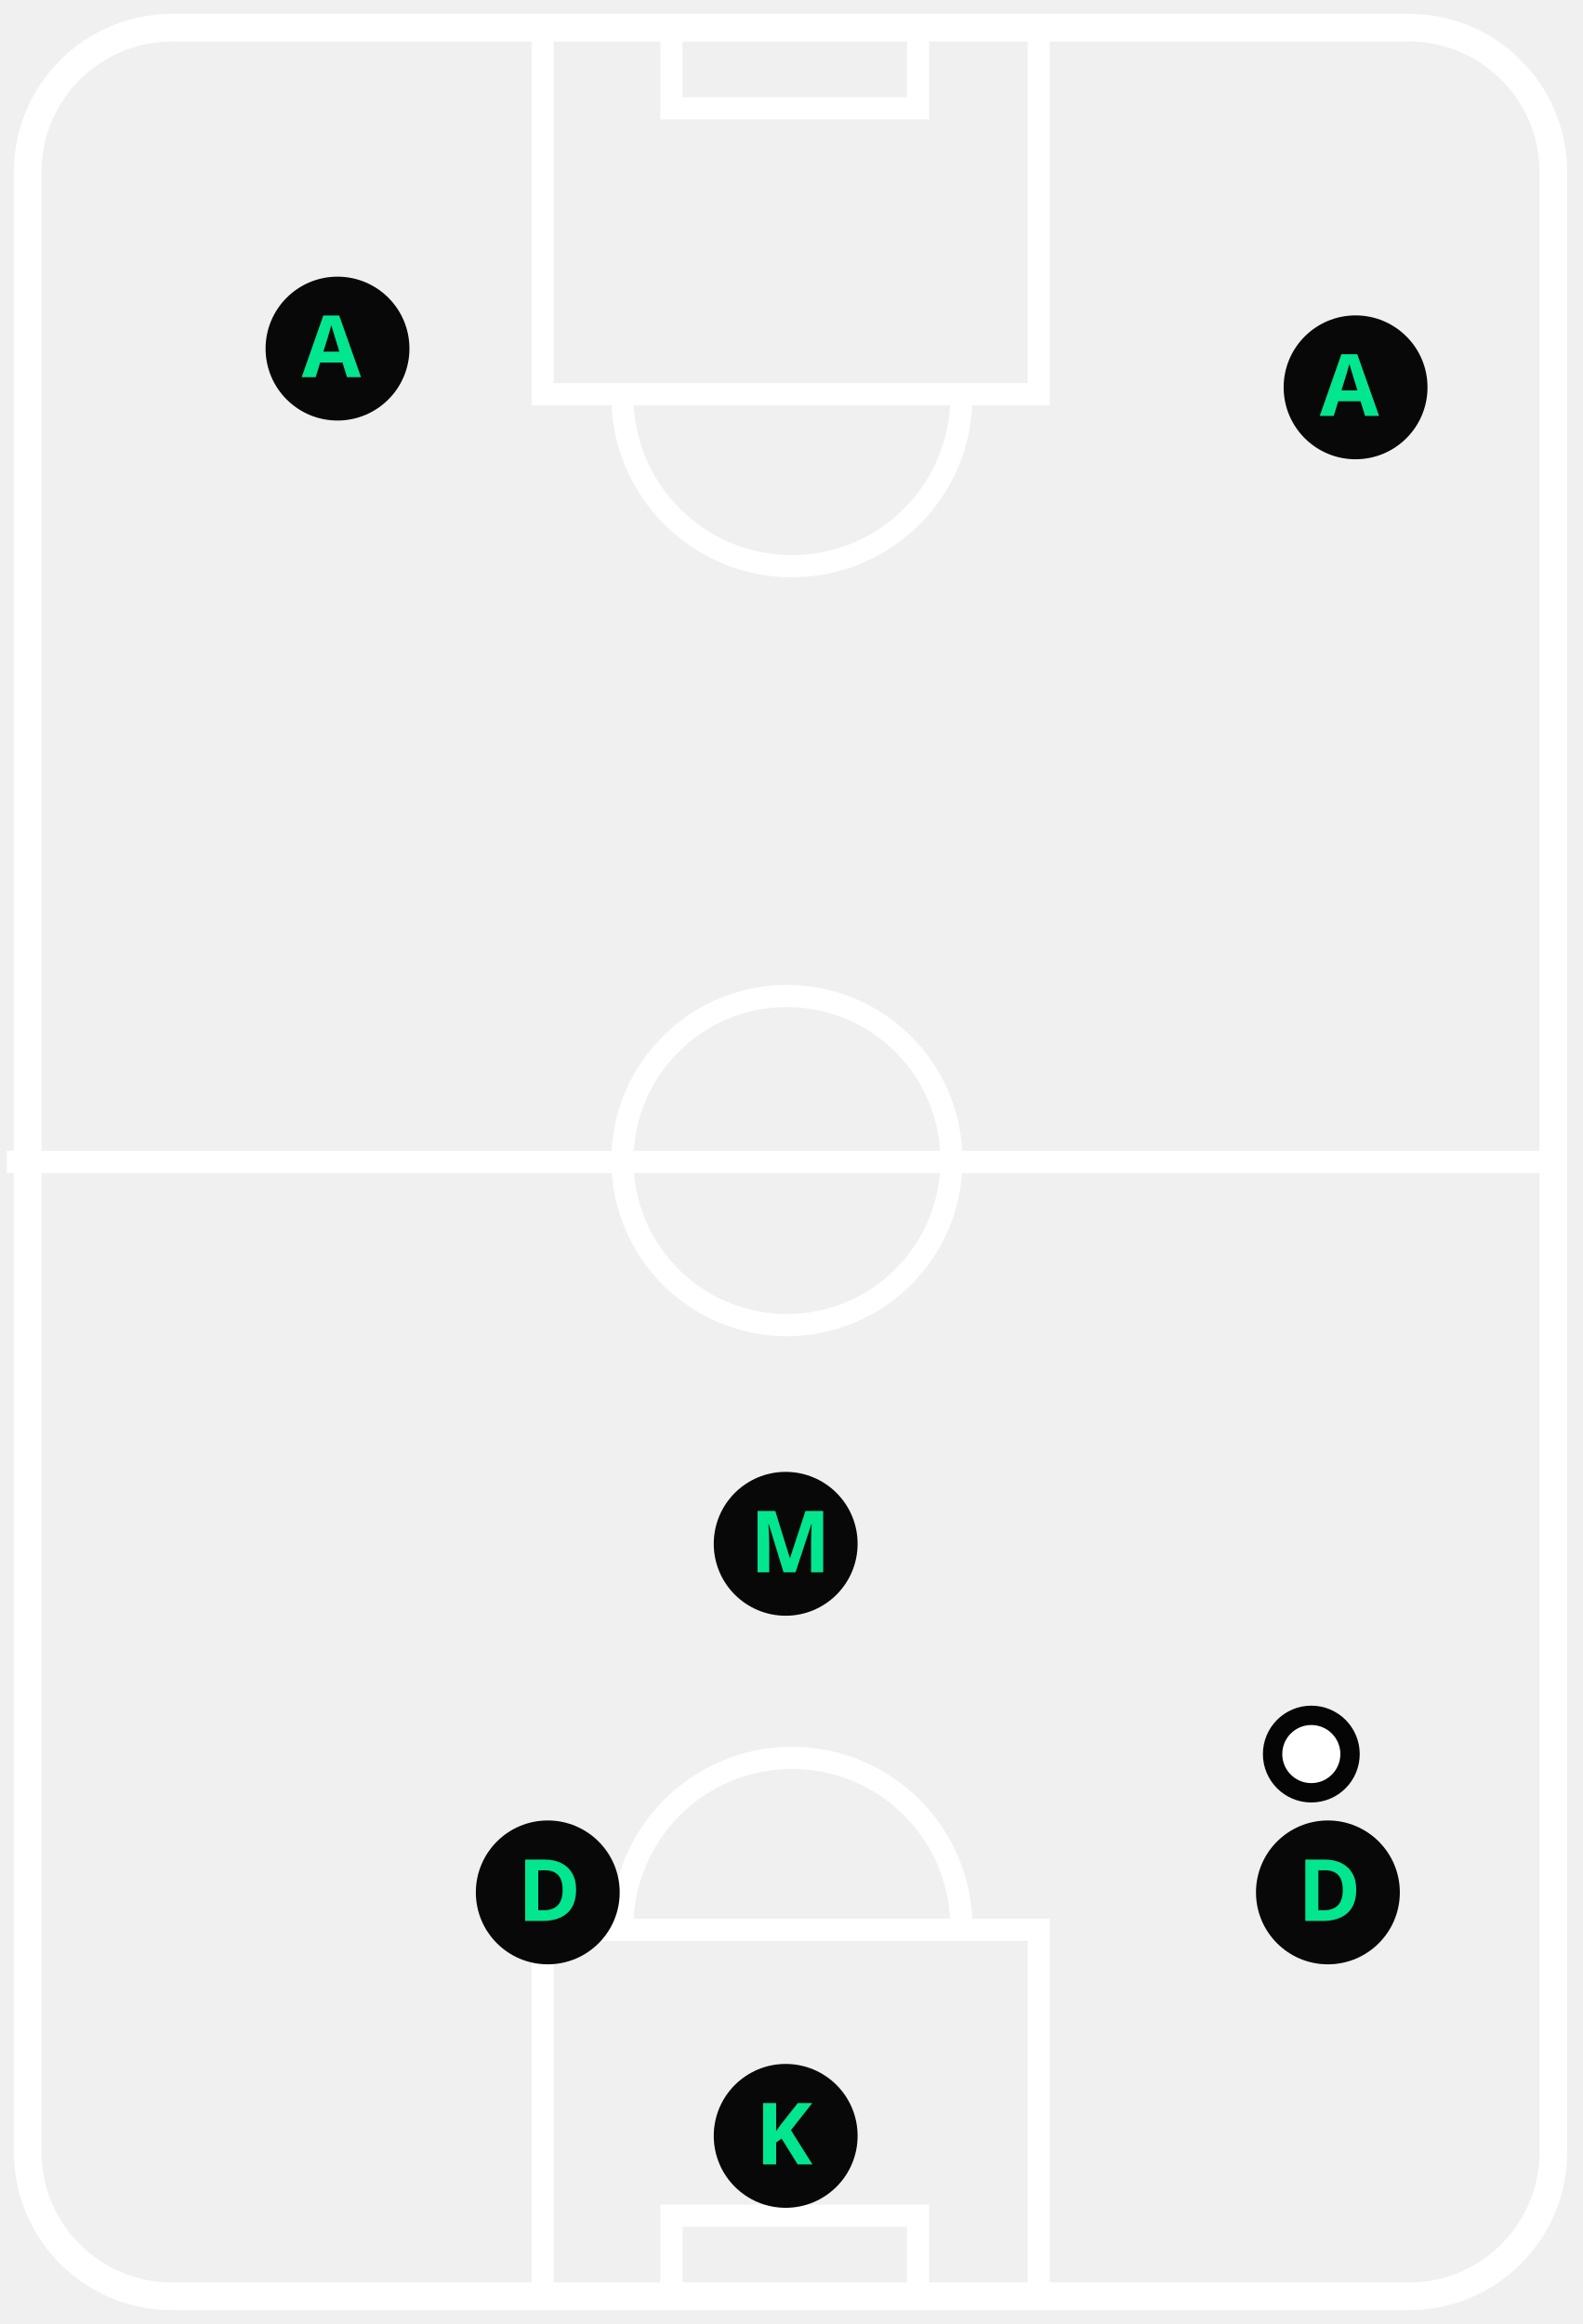
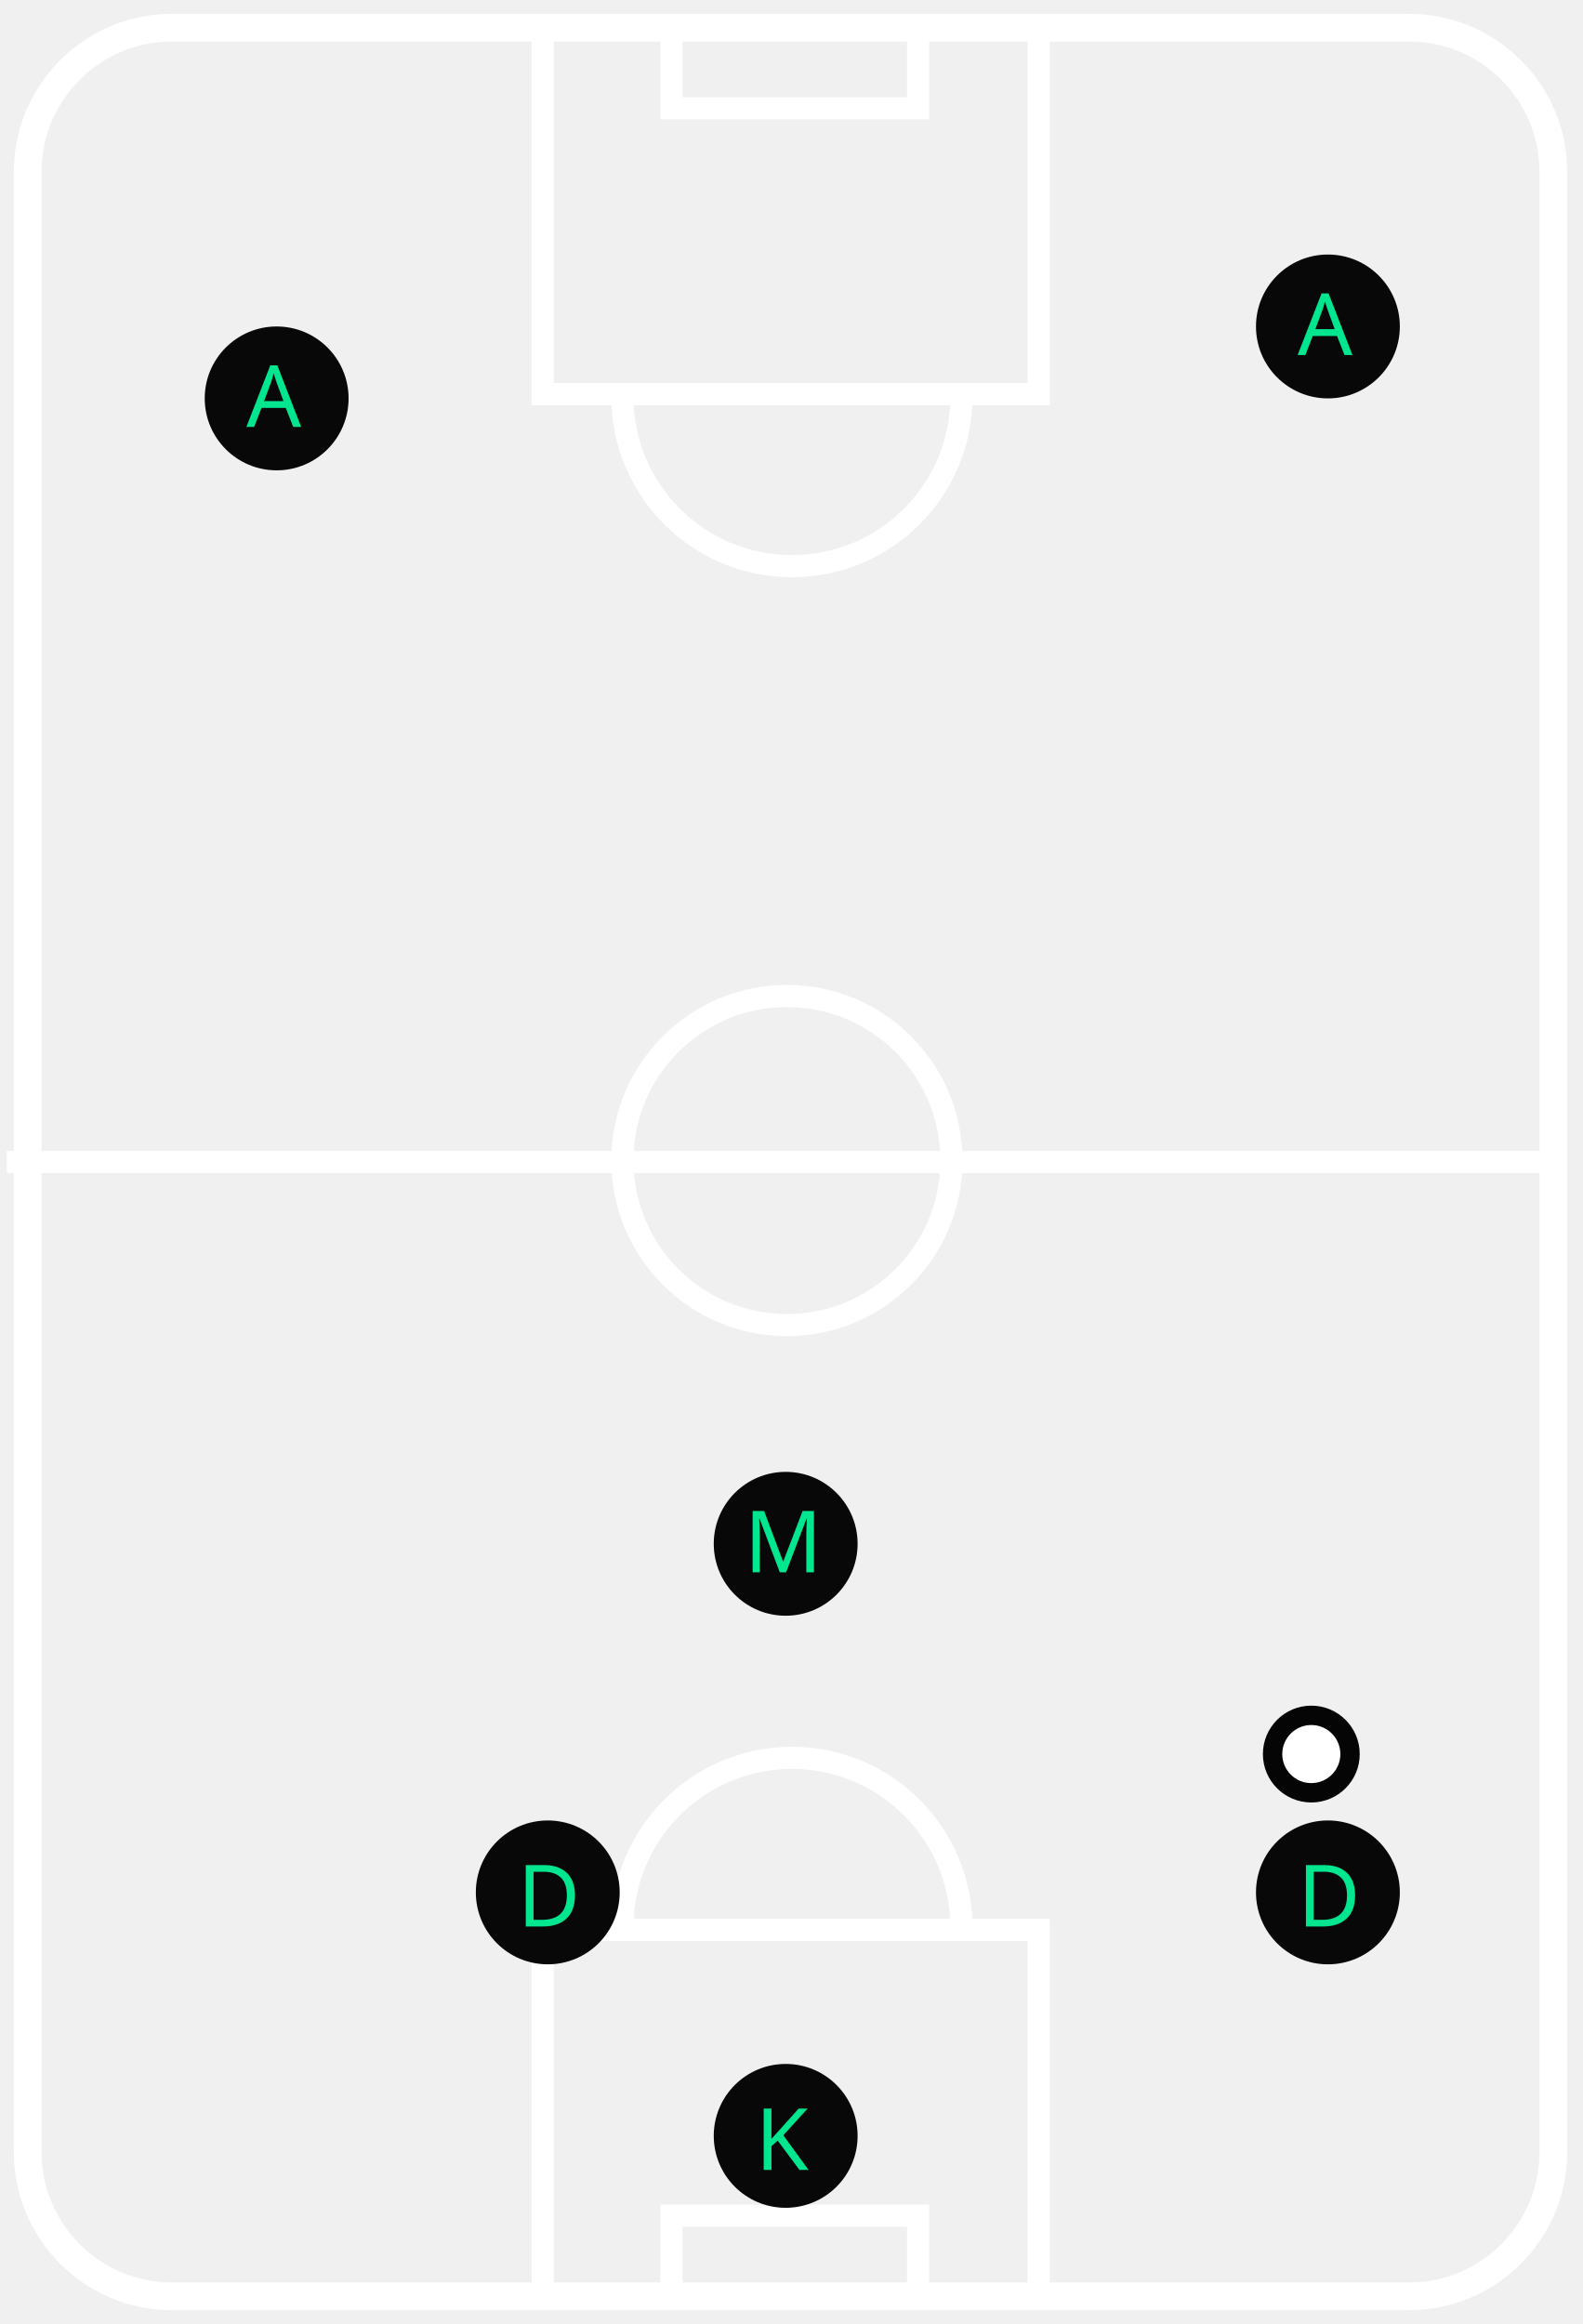
<svg xmlns="http://www.w3.org/2000/svg" width="286px" height="420px" viewBox="0 0 286 420" version="1.1">
  <defs />
  <g id="SEQUENCE" stroke="none" stroke-width="1" fill="none" fill-rule="evenodd">
    <g id="ATTACKING-3A" transform="translate(-17, -59)">
      <g id="LAYOUT" transform="translate(20, 64)">
        <g id="FIELD-mobile" stroke="#FFFFFF">
          <rect id="TURF" stroke-width="5" fill-opacity="0" fill="#548420" x="2" y="0" width="275.747" height="410" rx="26.1" />
          <g id="CENTER-LINE" transform="translate(0, 175)" stroke-width="4" stroke-linecap="square">
            <path d="M0.225,30 L277.085,30" id="Line" />
            <ellipse id="Oval-1" cx="139.225" cy="29.736" rx="29.737" ry="29.736" />
          </g>
          <g id="GOAL-BOX-ATTACK" transform="translate(95.06969, 1.351648)" stroke-width="4" stroke-linecap="square">
            <path d="M0,0 L0,64.879 L89.663,64.879 L89.663,0" id="Path-2" />
            <path d="M23.278,-3.55271368e-15 L23.278,13.22 L67.866,13.22 L67.866,-3.55271368e-15" id="Path-3" />
            <path d="M75.695,95.967 C75.695,79.046 61.978,65.33 45.057,65.33 C28.136,65.33 14.418,79.046 14.418,95.967" id="Oval-2" transform="translate(45.05673, 80.64835) scale(1, -1) translate(-45.05673, -80.64835) " />
          </g>
          <g id="GOAL-BOX-DEFENSE" transform="translate(140.0697, 360.6484) scale(1, -1) translate(-140.0697, -360.6484) translate(95.06969, 312.6484)" stroke-width="4" stroke-linecap="square">
            <path d="M0,0 L0,64.879 L89.663,64.879 L89.663,0" id="Path-2" />
            <path d="M23.278,-3.55271368e-15 L23.278,13.22 L67.866,13.22 L67.866,-3.55271368e-15" id="Path-3" />
            <path d="M75.695,95.967 C75.695,79.046 61.978,65.33 45.057,65.33 C28.136,65.33 14.418,79.046 14.418,95.967" id="Oval-2" transform="translate(45.05673, 80.64835) scale(1, -1) translate(-45.05673, -80.64835) " />
          </g>
        </g>
-         <g id="PLAYERS" transform="translate(45, 45)">
-           <g id="KEEPER-mobile" transform="translate(81, 323)">
-             <g id="PLAYER-mobile" fill="#080808">
-               <ellipse id="Oval-4-Copy-3" cx="13" cy="13" rx="13" ry="13" />
-             </g>
-             <text id="K" font-family="Gotham" font-size="15.525" font-weight="bold" fill="#02E68F">
-               <tspan x="7.526" y="18.158">K</tspan>
+         <g id="PLAYERS" transform="translate(34, 41)">
+           <g id="MID-mobile-Copy" transform="translate(92, 220)">
+             <ellipse id="PLAYER" fill="#080808" cx="13" cy="13" rx="13" ry="13" />
+             <text id="M" font-family="Graphik" font-size="15.525" font-weight="526" fill="#02E68F">
+               <tspan x="5.526" y="18.158">M</tspan>
            </text>
          </g>
-           <g id="MID-mobile" transform="translate(81, 216)">
-             <g id="PLAYER-mobile" fill="#080808">
-               <ellipse id="Oval-4-Copy-3" cx="13" cy="13" rx="13" ry="13" />
-             </g>
-             <text id="M" font-family="Gotham" font-size="15.525" font-weight="bold" fill="#02E68F">
-               <tspan x="6.526" y="18.158">M</tspan>
+           <g id="ATTACKER-mobile" transform="translate(0, 13)">
+             <ellipse id="PLAYER" fill="#080808" cx="13" cy="13" rx="13" ry="13" />
+             <text id="A" font-family="Graphik" font-size="15.525" font-weight="526" fill="#02E68F">
+               <tspan x="7.526" y="18.158">A</tspan>
            </text>
          </g>
-           <g id="DEFENSE-R-mobile" transform="translate(179, 279)">
-             <g id="PLAYER-mobile" fill="#080808">
-               <ellipse id="Oval-4-Copy-3" cx="13" cy="13" rx="13" ry="13" />
-             </g>
-             <text id="D" font-family="Gotham" font-size="15.525" font-weight="bold" fill="#02E68F">
-               <tspan x="7.526" y="18.158">D</tspan>
+           <g id="ATTACKER-mobile-Copy" transform="translate(190, 0)">
+             <ellipse id="PLAYER" fill="#080808" cx="13" cy="13" rx="13" ry="13" />
+             <text id="A" font-family="Graphik" font-size="15.525" font-weight="526" fill="#02E68F">
+               <tspan x="7.526" y="18.158">A</tspan>
            </text>
          </g>
-           <g id="ATTACK-R-mobile" transform="translate(184, 7)">
-             <g id="PLAYER-mobile" fill="#080808">
-               <ellipse id="Oval-4-Copy-3" cx="13" cy="13" rx="13" ry="13" />
-             </g>
-             <text id="A" font-family="Gotham" font-size="15.525" font-weight="bold" fill="#02E68F">
-               <tspan x="6.526" y="18.158">A</tspan>
+           <g id="DEFENDER-mobile" transform="translate(190, 283)">
+             <ellipse id="PLAYER" fill="#080808" cx="13" cy="13" rx="13" ry="13" />
+             <text id="D" font-family="Graphik" font-size="15.525" font-weight="526" fill="#02E68F">
+               <tspan x="7.526" y="19.158">D</tspan>
            </text>
          </g>
-           <g id="ATTACK-L-mobile">
-             <g id="PLAYER-mobile" fill="#080808">
-               <ellipse id="Oval-4-Copy-3" cx="13" cy="13" rx="13" ry="13" />
-             </g>
-             <text id="A" font-family="Gotham" font-size="15.525" font-weight="bold" fill="#02E68F">
-               <tspan x="6.526" y="18.158">A</tspan>
+           <g id="DEFENDER-mobile-Copy" transform="translate(49, 283)">
+             <ellipse id="PLAYER" fill="#080808" cx="13" cy="13" rx="13" ry="13" />
+             <text id="D" font-family="Graphik" font-size="15.525" font-weight="526" fill="#02E68F">
+               <tspan x="7.526" y="19.158">D</tspan>
            </text>
          </g>
-           <g id="DEFENSE-L-mobile" transform="translate(38, 279)">
-             <g id="PLAYER-mobile" fill="#080808">
-               <ellipse id="Oval-4-Copy-3" cx="13" cy="13" rx="13" ry="13" />
-             </g>
-             <text id="D" font-family="Gotham" font-size="15.525" font-weight="bold" fill="#02E68F">
-               <tspan x="7.526" y="18.158">D</tspan>
+           <g id="KEEPER-mobile-Copy" transform="translate(92, 327)">
+             <ellipse id="PLAYER" fill="#080808" cx="13" cy="13" rx="13" ry="13" />
+             <text id="K" font-family="Graphik" font-size="15.525" font-weight="526" fill="#02E68F">
+               <tspan x="7.526" y="19.158">K</tspan>
            </text>
          </g>
        </g>
        <g id="BALL-mobile" transform="translate(227, 305)" stroke="#050505" stroke-width="3.5" fill="#FFFFFF">
          <ellipse id="Oval-5" cx="7" cy="7" rx="7" ry="7" />
        </g>
      </g>
    </g>
  </g>
</svg>
